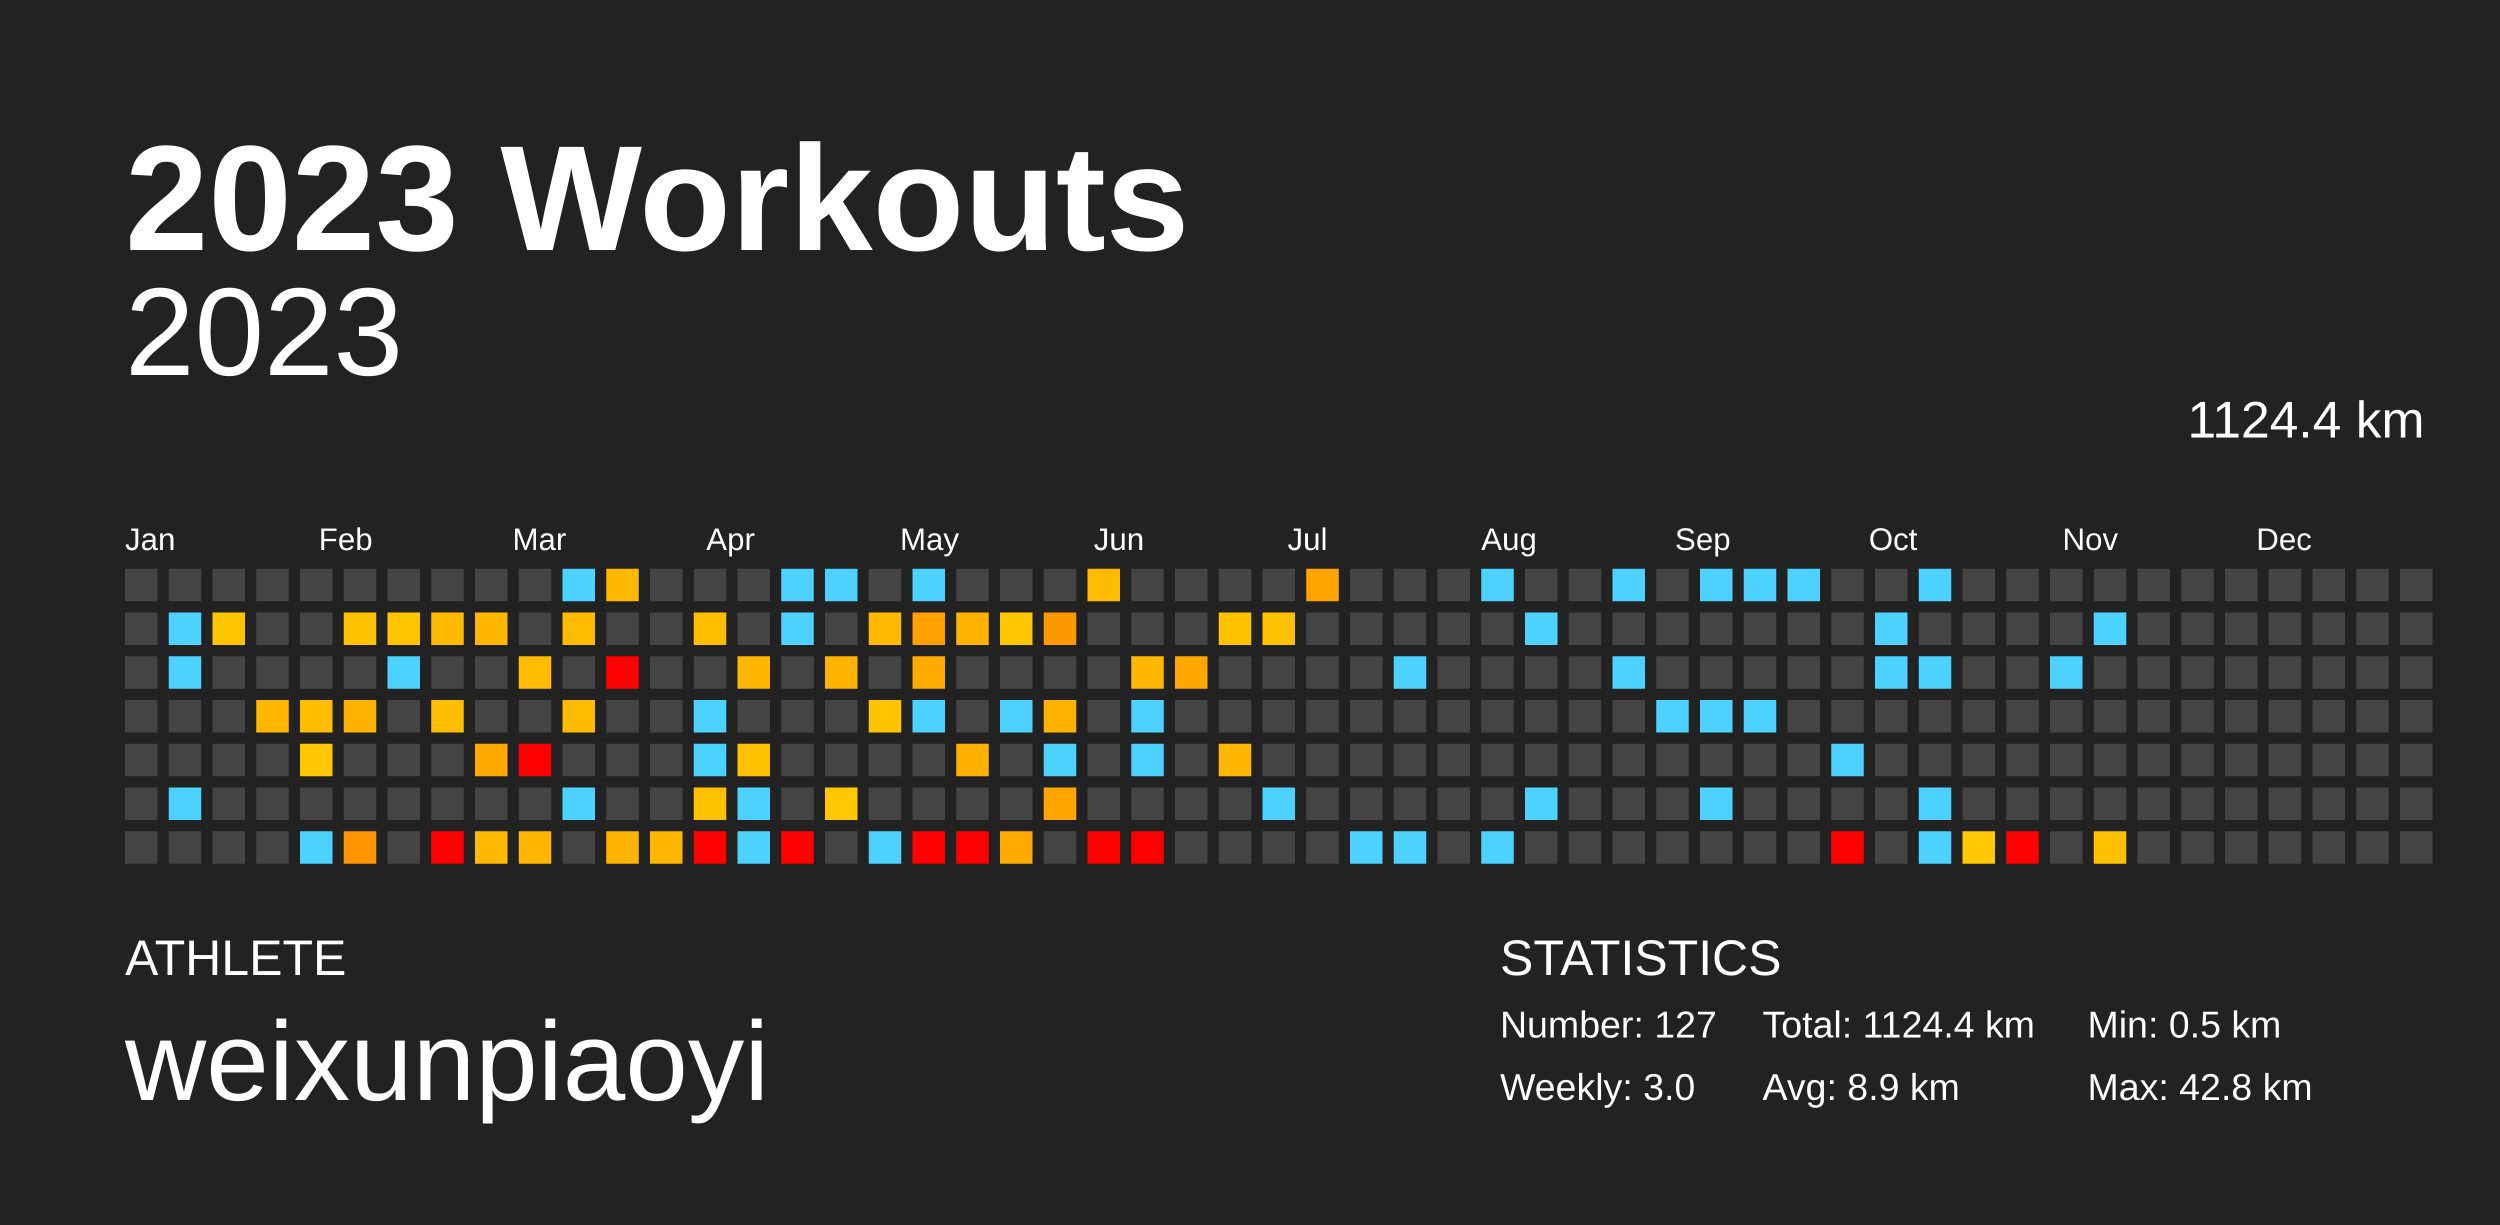
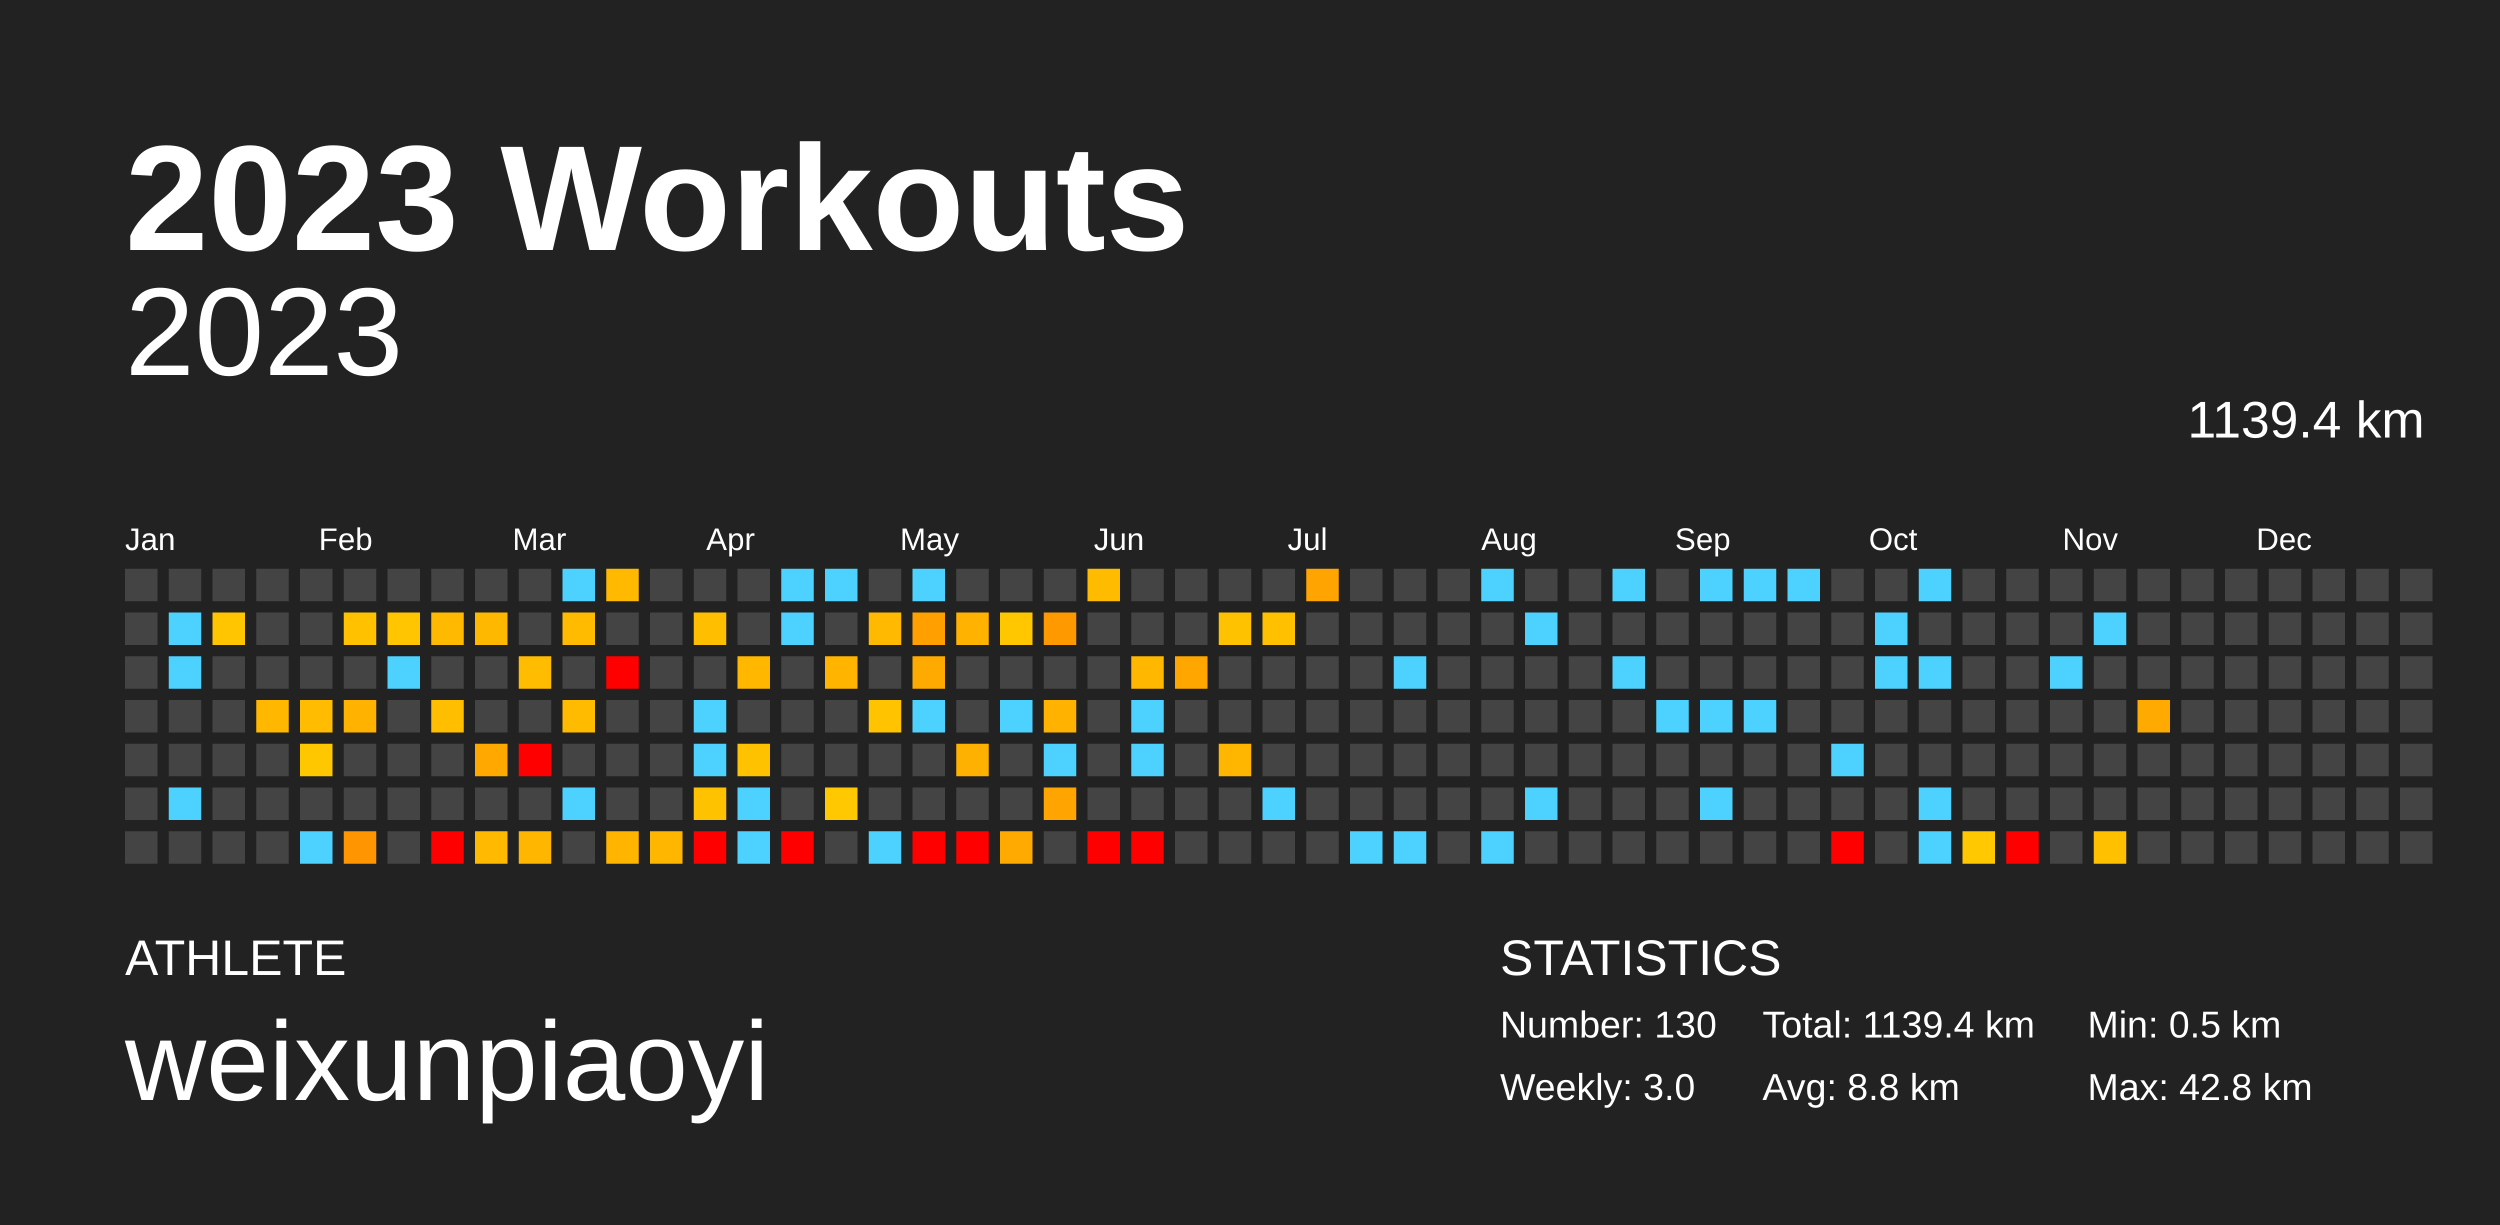
<svg xmlns="http://www.w3.org/2000/svg" baseProfile="full" height="98mm" version="1.1" viewBox="0,0,200,98" width="200mm">
  <defs />
  <rect fill="#222222" height="98" width="200" x="0" y="0" />
  <text fill="#FFFFFF" style="font-size:12px; font-family:Arial; font-weight:bold;" x="10" y="20">2023 Workouts</text>
  <text fill="#FFFFFF" style="font-size:4px; font-family:Arial" x="10" y="78">ATHLETE</text>
  <text fill="#FFFFFF" style="font-size:9px; font-family:Arial" x="10" y="88">weixunpiaoyi</text>
  <text fill="#FFFFFF" style="font-size:4px; font-family:Arial" x="120" y="78">STATISTICS</text>
-   <text fill="#FFFFFF" style="font-size:3px; font-family:Arial" x="120" y="83">Number: 127</text>
+   <text fill="#FFFFFF" style="font-size:3px; font-family:Arial" x="120" y="83">Number: 130</text>
  <text fill="#FFFFFF" style="font-size:3px; font-family:Arial" x="120" y="88">Weekly: 3.0</text>
-   <text fill="#FFFFFF" style="font-size:3px; font-family:Arial" x="141" y="83">Total: 1124.4 km</text>
-   <text fill="#FFFFFF" style="font-size:3px; font-family:Arial" x="141" y="88">Avg: 8.9 km</text>
+   <text fill="#FFFFFF" style="font-size:3px; font-family:Arial" x="141" y="83">Total: 1139.4 km</text>
+   <text fill="#FFFFFF" style="font-size:3px; font-family:Arial" x="141" y="88">Avg: 8.8 km</text>
  <text fill="#FFFFFF" style="font-size:3px; font-family:Arial" x="167" y="83">Min: 0.5 km</text>
  <text fill="#FFFFFF" style="font-size:3px; font-family:Arial" x="167" y="88">Max: 42.8 km</text>
  <text alignment-baseline="hanging" fill="#FFFFFF" style="font-size:10.0px; font-family:Arial;" x="10" y="30">2023</text>
-   <text alignment-baseline="hanging" fill="#FFFFFF" style="font-size:4.125px; font-family:Arial;" x="175" y="35">1124.4 km</text>
+   <text alignment-baseline="hanging" fill="#FFFFFF" style="font-size:4.125px; font-family:Arial;" x="175" y="35">1139.4 km</text>
  <text fill="#FFFFFF" style="font-size:2.5px; font-family:Arial" x="10.0" y="44">Jan</text>
  <text fill="#FFFFFF" style="font-size:2.5px; font-family:Arial" x="25.5" y="44">Feb</text>
  <text fill="#FFFFFF" style="font-size:2.5px; font-family:Arial" x="41.0" y="44">Mar</text>
  <text fill="#FFFFFF" style="font-size:2.5px; font-family:Arial" x="56.5" y="44">Apr</text>
  <text fill="#FFFFFF" style="font-size:2.5px; font-family:Arial" x="72.0" y="44">May</text>
  <text fill="#FFFFFF" style="font-size:2.5px; font-family:Arial" x="87.5" y="44">Jun</text>
  <text fill="#FFFFFF" style="font-size:2.5px; font-family:Arial" x="103.0" y="44">Jul</text>
  <text fill="#FFFFFF" style="font-size:2.5px; font-family:Arial" x="118.5" y="44">Aug</text>
  <text fill="#FFFFFF" style="font-size:2.5px; font-family:Arial" x="134.0" y="44">Sep</text>
  <text fill="#FFFFFF" style="font-size:2.5px; font-family:Arial" x="149.5" y="44">Oct</text>
  <text fill="#FFFFFF" style="font-size:2.5px; font-family:Arial" x="165.0" y="44">Nov</text>
  <text fill="#FFFFFF" style="font-size:2.5px; font-family:Arial" x="180.5" y="44">Dec</text>
  <rect fill="#444444" height="2.6" width="2.6" x="10.0" y="45.5" />
  <rect fill="#444444" height="2.6" width="2.6" x="10.0" y="49.0" />
  <rect fill="#444444" height="2.6" width="2.6" x="10.0" y="52.5" />
  <rect fill="#444444" height="2.6" width="2.6" x="10.0" y="56.0" />
  <rect fill="#444444" height="2.6" width="2.6" x="10.0" y="59.5" />
  <rect fill="#444444" height="2.6" width="2.6" x="10.0" y="63.0" />
  <rect fill="#444444" height="2.6" width="2.6" x="10.0" y="66.5" />
  <rect fill="#444444" height="2.6" width="2.6" x="13.5" y="45.5" />
  <rect fill="#4dd2ff" height="2.6" width="2.6" x="13.5" y="49.0" />
  <rect fill="#4dd2ff" height="2.6" width="2.6" x="13.5" y="52.5" />
  <rect fill="#444444" height="2.6" width="2.6" x="13.5" y="56.0" />
  <rect fill="#444444" height="2.6" width="2.6" x="13.5" y="59.5" />
  <rect fill="#4dd2ff" height="2.6" width="2.6" x="13.5" y="63.0" />
  <rect fill="#444444" height="2.6" width="2.6" x="13.5" y="66.5" />
  <rect fill="#444444" height="2.6" width="2.6" x="17.0" y="45.5" />
  <rect fill="#ffc500" height="2.6" width="2.6" x="17.0" y="49.0" />
  <rect fill="#444444" height="2.6" width="2.6" x="17.0" y="52.5" />
  <rect fill="#444444" height="2.6" width="2.6" x="17.0" y="56.0" />
  <rect fill="#444444" height="2.6" width="2.6" x="17.0" y="59.5" />
  <rect fill="#444444" height="2.6" width="2.6" x="17.0" y="63.0" />
  <rect fill="#444444" height="2.6" width="2.6" x="17.0" y="66.5" />
  <rect fill="#444444" height="2.6" width="2.6" x="20.5" y="45.5" />
  <rect fill="#444444" height="2.6" width="2.6" x="20.5" y="49.0" />
  <rect fill="#444444" height="2.6" width="2.6" x="20.5" y="52.5" />
  <rect fill="#ffb700" height="2.6" width="2.6" x="20.5" y="56.0" />
  <rect fill="#444444" height="2.6" width="2.6" x="20.5" y="59.5" />
  <rect fill="#444444" height="2.6" width="2.6" x="20.5" y="63.0" />
  <rect fill="#444444" height="2.6" width="2.6" x="20.5" y="66.5" />
  <rect fill="#444444" height="2.6" width="2.6" x="24.0" y="45.5" />
  <rect fill="#444444" height="2.6" width="2.6" x="24.0" y="49.0" />
  <rect fill="#444444" height="2.6" width="2.6" x="24.0" y="52.5" />
  <rect fill="#ffbc00" height="2.6" width="2.6" x="24.0" y="56.0" />
  <rect fill="#ffc700" height="2.6" width="2.6" x="24.0" y="59.5" />
  <rect fill="#444444" height="2.6" width="2.6" x="24.0" y="63.0" />
  <rect fill="#4dd2ff" height="2.6" width="2.6" x="24.0" y="66.5" />
  <rect fill="#444444" height="2.6" width="2.6" x="27.5" y="45.5" />
  <rect fill="#ffc100" height="2.6" width="2.6" x="27.5" y="49.0" />
  <rect fill="#444444" height="2.6" width="2.6" x="27.5" y="52.5" />
  <rect fill="#ffb200" height="2.6" width="2.6" x="27.5" y="56.0" />
  <rect fill="#444444" height="2.6" width="2.6" x="27.5" y="59.5" />
  <rect fill="#444444" height="2.6" width="2.6" x="27.5" y="63.0" />
  <rect fill="#ff9500" height="2.6" width="2.6" x="27.5" y="66.5" />
  <rect fill="#444444" height="2.6" width="2.6" x="31.0" y="45.5" />
  <rect fill="#ffc500" height="2.6" width="2.6" x="31.0" y="49.0" />
  <rect fill="#4dd2ff" height="2.6" width="2.6" x="31.0" y="52.5" />
  <rect fill="#444444" height="2.6" width="2.6" x="31.0" y="56.0" />
  <rect fill="#444444" height="2.6" width="2.6" x="31.0" y="59.5" />
  <rect fill="#444444" height="2.6" width="2.6" x="31.0" y="63.0" />
  <rect fill="#444444" height="2.6" width="2.6" x="31.0" y="66.5" />
  <rect fill="#444444" height="2.6" width="2.6" x="34.5" y="45.5" />
  <rect fill="#ffba00" height="2.6" width="2.6" x="34.5" y="49.0" />
  <rect fill="#444444" height="2.6" width="2.6" x="34.5" y="52.5" />
  <rect fill="#ffbf00" height="2.6" width="2.6" x="34.5" y="56.0" />
  <rect fill="#444444" height="2.6" width="2.6" x="34.5" y="59.5" />
  <rect fill="#444444" height="2.6" width="2.6" x="34.5" y="63.0" />
  <rect fill="red" height="2.6" width="2.6" x="34.5" y="66.5" />
  <rect fill="#444444" height="2.6" width="2.6" x="38.0" y="45.5" />
  <rect fill="#ffb800" height="2.6" width="2.6" x="38.0" y="49.0" />
  <rect fill="#444444" height="2.6" width="2.6" x="38.0" y="52.5" />
  <rect fill="#444444" height="2.6" width="2.6" x="38.0" y="56.0" />
  <rect fill="#ffa900" height="2.6" width="2.6" x="38.0" y="59.5" />
  <rect fill="#444444" height="2.6" width="2.6" x="38.0" y="63.0" />
  <rect fill="#ffba00" height="2.6" width="2.6" x="38.0" y="66.5" />
  <rect fill="#444444" height="2.6" width="2.6" x="41.5" y="45.5" />
  <rect fill="#444444" height="2.6" width="2.6" x="41.5" y="49.0" />
  <rect fill="#ffbc00" height="2.6" width="2.6" x="41.5" y="52.5" />
  <rect fill="#444444" height="2.6" width="2.6" x="41.5" y="56.0" />
  <rect fill="red" height="2.6" width="2.6" x="41.5" y="59.5" />
  <rect fill="#444444" height="2.6" width="2.6" x="41.5" y="63.0" />
  <rect fill="#ffb600" height="2.6" width="2.6" x="41.5" y="66.5" />
  <rect fill="#4dd2ff" height="2.6" width="2.6" x="45.0" y="45.5" />
  <rect fill="#ffbb00" height="2.6" width="2.6" x="45.0" y="49.0" />
  <rect fill="#444444" height="2.6" width="2.6" x="45.0" y="52.5" />
  <rect fill="#ffbb00" height="2.6" width="2.6" x="45.0" y="56.0" />
  <rect fill="#444444" height="2.6" width="2.6" x="45.0" y="59.5" />
  <rect fill="#4dd2ff" height="2.6" width="2.6" x="45.0" y="63.0" />
  <rect fill="#444444" height="2.6" width="2.6" x="45.0" y="66.5" />
  <rect fill="#ffb900" height="2.6" width="2.6" x="48.5" y="45.5" />
  <rect fill="#444444" height="2.6" width="2.6" x="48.5" y="49.0" />
  <rect fill="red" height="2.6" width="2.6" x="48.5" y="52.5" />
  <rect fill="#444444" height="2.6" width="2.6" x="48.5" y="56.0" />
  <rect fill="#444444" height="2.6" width="2.6" x="48.5" y="59.5" />
  <rect fill="#444444" height="2.6" width="2.6" x="48.5" y="63.0" />
  <rect fill="#ffb500" height="2.6" width="2.6" x="48.5" y="66.5" />
  <rect fill="#444444" height="2.6" width="2.6" x="52.0" y="45.5" />
  <rect fill="#444444" height="2.6" width="2.6" x="52.0" y="49.0" />
  <rect fill="#444444" height="2.6" width="2.6" x="52.0" y="52.5" />
  <rect fill="#444444" height="2.6" width="2.6" x="52.0" y="56.0" />
  <rect fill="#444444" height="2.6" width="2.6" x="52.0" y="59.5" />
  <rect fill="#444444" height="2.6" width="2.6" x="52.0" y="63.0" />
  <rect fill="#ffb600" height="2.6" width="2.6" x="52.0" y="66.5" />
  <rect fill="#444444" height="2.6" width="2.6" x="55.5" y="45.5" />
  <rect fill="#ffbe00" height="2.6" width="2.6" x="55.5" y="49.0" />
  <rect fill="#444444" height="2.6" width="2.6" x="55.5" y="52.5" />
  <rect fill="#4dd2ff" height="2.6" width="2.6" x="55.5" y="56.0" />
  <rect fill="#4dd2ff" height="2.6" width="2.6" x="55.5" y="59.5" />
  <rect fill="#ffc200" height="2.6" width="2.6" x="55.5" y="63.0" />
  <rect fill="red" height="2.6" width="2.6" x="55.5" y="66.5" />
  <rect fill="#444444" height="2.6" width="2.6" x="59.0" y="45.5" />
  <rect fill="#444444" height="2.6" width="2.6" x="59.0" y="49.0" />
  <rect fill="#ffb700" height="2.6" width="2.6" x="59.0" y="52.5" />
  <rect fill="#444444" height="2.6" width="2.6" x="59.0" y="56.0" />
  <rect fill="#ffc200" height="2.6" width="2.6" x="59.0" y="59.5" />
  <rect fill="#4dd2ff" height="2.6" width="2.6" x="59.0" y="63.0" />
  <rect fill="#4dd2ff" height="2.6" width="2.6" x="59.0" y="66.5" />
  <rect fill="#4dd2ff" height="2.6" width="2.6" x="62.5" y="45.5" />
  <rect fill="#4dd2ff" height="2.6" width="2.6" x="62.5" y="49.0" />
  <rect fill="#444444" height="2.6" width="2.6" x="62.5" y="52.5" />
  <rect fill="#444444" height="2.6" width="2.6" x="62.5" y="56.0" />
  <rect fill="#444444" height="2.6" width="2.6" x="62.5" y="59.5" />
  <rect fill="#444444" height="2.6" width="2.6" x="62.5" y="63.0" />
  <rect fill="red" height="2.6" width="2.6" x="62.5" y="66.5" />
  <rect fill="#4dd2ff" height="2.6" width="2.6" x="66.0" y="45.5" />
  <rect fill="#444444" height="2.6" width="2.6" x="66.0" y="49.0" />
  <rect fill="#ffb500" height="2.6" width="2.6" x="66.0" y="52.5" />
  <rect fill="#444444" height="2.6" width="2.6" x="66.0" y="56.0" />
  <rect fill="#444444" height="2.6" width="2.6" x="66.0" y="59.5" />
  <rect fill="#ffc800" height="2.6" width="2.6" x="66.0" y="63.0" />
  <rect fill="#444444" height="2.6" width="2.6" x="66.0" y="66.5" />
  <rect fill="#444444" height="2.6" width="2.6" x="69.5" y="45.5" />
  <rect fill="#ffb900" height="2.6" width="2.6" x="69.5" y="49.0" />
  <rect fill="#444444" height="2.6" width="2.6" x="69.5" y="52.5" />
  <rect fill="#ffc300" height="2.6" width="2.6" x="69.5" y="56.0" />
  <rect fill="#444444" height="2.6" width="2.6" x="69.5" y="59.5" />
  <rect fill="#444444" height="2.6" width="2.6" x="69.5" y="63.0" />
  <rect fill="#4dd2ff" height="2.6" width="2.6" x="69.5" y="66.5" />
  <rect fill="#4dd2ff" height="2.6" width="2.6" x="73.0" y="45.5" />
  <rect fill="#ffa000" height="2.6" width="2.6" x="73.0" y="49.0" />
  <rect fill="#ffaa00" height="2.6" width="2.6" x="73.0" y="52.5" />
  <rect fill="#4dd2ff" height="2.6" width="2.6" x="73.0" y="56.0" />
  <rect fill="#444444" height="2.6" width="2.6" x="73.0" y="59.5" />
  <rect fill="#444444" height="2.6" width="2.6" x="73.0" y="63.0" />
  <rect fill="red" height="2.6" width="2.6" x="73.0" y="66.5" />
  <rect fill="#444444" height="2.6" width="2.6" x="76.5" y="45.5" />
  <rect fill="#ffb200" height="2.6" width="2.6" x="76.5" y="49.0" />
  <rect fill="#444444" height="2.6" width="2.6" x="76.5" y="52.5" />
  <rect fill="#444444" height="2.6" width="2.6" x="76.5" y="56.0" />
  <rect fill="#ffb100" height="2.6" width="2.6" x="76.5" y="59.5" />
  <rect fill="#444444" height="2.6" width="2.6" x="76.5" y="63.0" />
  <rect fill="red" height="2.6" width="2.6" x="76.5" y="66.5" />
  <rect fill="#444444" height="2.6" width="2.6" x="80.0" y="45.5" />
  <rect fill="#ffc700" height="2.6" width="2.6" x="80.0" y="49.0" />
  <rect fill="#444444" height="2.6" width="2.6" x="80.0" y="52.5" />
  <rect fill="#4dd2ff" height="2.6" width="2.6" x="80.0" y="56.0" />
  <rect fill="#444444" height="2.6" width="2.6" x="80.0" y="59.5" />
  <rect fill="#444444" height="2.6" width="2.6" x="80.0" y="63.0" />
  <rect fill="#ffaa00" height="2.6" width="2.6" x="80.0" y="66.5" />
  <rect fill="#444444" height="2.6" width="2.6" x="83.5" y="45.5" />
  <rect fill="#ff9900" height="2.6" width="2.6" x="83.5" y="49.0" />
  <rect fill="#444444" height="2.6" width="2.6" x="83.5" y="52.5" />
  <rect fill="#ffb200" height="2.6" width="2.6" x="83.5" y="56.0" />
  <rect fill="#4dd2ff" height="2.6" width="2.6" x="83.5" y="59.5" />
  <rect fill="#ffa400" height="2.6" width="2.6" x="83.5" y="63.0" />
  <rect fill="#444444" height="2.6" width="2.6" x="83.5" y="66.5" />
  <rect fill="#ffbb00" height="2.6" width="2.6" x="87.0" y="45.5" />
  <rect fill="#444444" height="2.6" width="2.6" x="87.0" y="49.0" />
  <rect fill="#444444" height="2.6" width="2.6" x="87.0" y="52.5" />
  <rect fill="#444444" height="2.6" width="2.6" x="87.0" y="56.0" />
  <rect fill="#444444" height="2.6" width="2.6" x="87.0" y="59.5" />
  <rect fill="#444444" height="2.6" width="2.6" x="87.0" y="63.0" />
  <rect fill="red" height="2.6" width="2.6" x="87.0" y="66.5" />
  <rect fill="#444444" height="2.6" width="2.6" x="90.5" y="45.5" />
  <rect fill="#444444" height="2.6" width="2.6" x="90.5" y="49.0" />
  <rect fill="#ffb700" height="2.6" width="2.6" x="90.5" y="52.5" />
  <rect fill="#4dd2ff" height="2.6" width="2.6" x="90.5" y="56.0" />
  <rect fill="#4dd2ff" height="2.6" width="2.6" x="90.5" y="59.5" />
  <rect fill="#444444" height="2.6" width="2.6" x="90.5" y="63.0" />
  <rect fill="red" height="2.6" width="2.6" x="90.5" y="66.5" />
  <rect fill="#444444" height="2.6" width="2.6" x="94.0" y="45.5" />
  <rect fill="#444444" height="2.6" width="2.6" x="94.0" y="49.0" />
  <rect fill="#ffa700" height="2.6" width="2.6" x="94.0" y="52.5" />
  <rect fill="#444444" height="2.6" width="2.6" x="94.0" y="56.0" />
  <rect fill="#444444" height="2.6" width="2.6" x="94.0" y="59.5" />
  <rect fill="#444444" height="2.6" width="2.6" x="94.0" y="63.0" />
  <rect fill="#444444" height="2.6" width="2.6" x="94.0" y="66.5" />
  <rect fill="#444444" height="2.6" width="2.6" x="97.5" y="45.5" />
  <rect fill="#ffc200" height="2.6" width="2.6" x="97.5" y="49.0" />
  <rect fill="#444444" height="2.6" width="2.6" x="97.5" y="52.5" />
  <rect fill="#444444" height="2.6" width="2.6" x="97.5" y="56.0" />
  <rect fill="#ffb600" height="2.6" width="2.6" x="97.5" y="59.5" />
  <rect fill="#444444" height="2.6" width="2.6" x="97.5" y="63.0" />
  <rect fill="#444444" height="2.6" width="2.6" x="97.5" y="66.5" />
  <rect fill="#444444" height="2.6" width="2.6" x="101.0" y="45.5" />
  <rect fill="#ffc000" height="2.6" width="2.6" x="101.0" y="49.0" />
  <rect fill="#444444" height="2.6" width="2.6" x="101.0" y="52.5" />
  <rect fill="#444444" height="2.6" width="2.6" x="101.0" y="56.0" />
  <rect fill="#444444" height="2.6" width="2.6" x="101.0" y="59.5" />
  <rect fill="#4dd2ff" height="2.6" width="2.6" x="101.0" y="63.0" />
  <rect fill="#444444" height="2.6" width="2.6" x="101.0" y="66.5" />
  <rect fill="#ffa400" height="2.6" width="2.6" x="104.5" y="45.5" />
  <rect fill="#444444" height="2.6" width="2.6" x="104.5" y="49.0" />
  <rect fill="#444444" height="2.6" width="2.6" x="104.5" y="52.5" />
  <rect fill="#444444" height="2.6" width="2.6" x="104.5" y="56.0" />
  <rect fill="#444444" height="2.6" width="2.6" x="104.5" y="59.5" />
  <rect fill="#444444" height="2.6" width="2.6" x="104.5" y="63.0" />
  <rect fill="#444444" height="2.6" width="2.6" x="104.5" y="66.5" />
  <rect fill="#444444" height="2.6" width="2.6" x="108.0" y="45.5" />
  <rect fill="#444444" height="2.6" width="2.6" x="108.0" y="49.0" />
  <rect fill="#444444" height="2.6" width="2.6" x="108.0" y="52.5" />
  <rect fill="#444444" height="2.6" width="2.6" x="108.0" y="56.0" />
  <rect fill="#444444" height="2.6" width="2.6" x="108.0" y="59.5" />
  <rect fill="#444444" height="2.6" width="2.6" x="108.0" y="63.0" />
  <rect fill="#4dd2ff" height="2.6" width="2.6" x="108.0" y="66.5" />
  <rect fill="#444444" height="2.6" width="2.6" x="111.5" y="45.5" />
  <rect fill="#444444" height="2.6" width="2.6" x="111.5" y="49.0" />
  <rect fill="#4dd2ff" height="2.6" width="2.6" x="111.5" y="52.5" />
  <rect fill="#444444" height="2.6" width="2.6" x="111.5" y="56.0" />
  <rect fill="#444444" height="2.6" width="2.6" x="111.5" y="59.5" />
  <rect fill="#444444" height="2.6" width="2.6" x="111.5" y="63.0" />
  <rect fill="#4dd2ff" height="2.6" width="2.6" x="111.5" y="66.5" />
  <rect fill="#444444" height="2.6" width="2.6" x="115.0" y="45.5" />
  <rect fill="#444444" height="2.6" width="2.6" x="115.0" y="49.0" />
  <rect fill="#444444" height="2.6" width="2.6" x="115.0" y="52.5" />
  <rect fill="#444444" height="2.6" width="2.6" x="115.0" y="56.0" />
  <rect fill="#444444" height="2.6" width="2.6" x="115.0" y="59.5" />
  <rect fill="#444444" height="2.6" width="2.6" x="115.0" y="63.0" />
  <rect fill="#444444" height="2.6" width="2.6" x="115.0" y="66.5" />
  <rect fill="#4dd2ff" height="2.6" width="2.6" x="118.5" y="45.5" />
  <rect fill="#444444" height="2.6" width="2.6" x="118.5" y="49.0" />
  <rect fill="#444444" height="2.6" width="2.6" x="118.5" y="52.5" />
  <rect fill="#444444" height="2.6" width="2.6" x="118.5" y="56.0" />
  <rect fill="#444444" height="2.6" width="2.6" x="118.5" y="59.5" />
  <rect fill="#444444" height="2.6" width="2.6" x="118.5" y="63.0" />
  <rect fill="#4dd2ff" height="2.6" width="2.6" x="118.5" y="66.5" />
  <rect fill="#444444" height="2.6" width="2.6" x="122.0" y="45.5" />
  <rect fill="#4dd2ff" height="2.6" width="2.6" x="122.0" y="49.0" />
  <rect fill="#444444" height="2.6" width="2.6" x="122.0" y="52.5" />
  <rect fill="#444444" height="2.6" width="2.6" x="122.0" y="56.0" />
  <rect fill="#444444" height="2.6" width="2.6" x="122.0" y="59.5" />
  <rect fill="#4dd2ff" height="2.6" width="2.6" x="122.0" y="63.0" />
  <rect fill="#444444" height="2.6" width="2.6" x="122.0" y="66.5" />
  <rect fill="#444444" height="2.6" width="2.6" x="125.5" y="45.5" />
  <rect fill="#444444" height="2.6" width="2.6" x="125.5" y="49.0" />
  <rect fill="#444444" height="2.6" width="2.6" x="125.5" y="52.5" />
  <rect fill="#444444" height="2.6" width="2.6" x="125.5" y="56.0" />
  <rect fill="#444444" height="2.6" width="2.6" x="125.5" y="59.5" />
  <rect fill="#444444" height="2.6" width="2.6" x="125.5" y="63.0" />
  <rect fill="#444444" height="2.6" width="2.6" x="125.5" y="66.5" />
  <rect fill="#4dd2ff" height="2.6" width="2.6" x="129.0" y="45.5" />
  <rect fill="#444444" height="2.6" width="2.6" x="129.0" y="49.0" />
  <rect fill="#4dd2ff" height="2.6" width="2.6" x="129.0" y="52.5" />
  <rect fill="#444444" height="2.6" width="2.6" x="129.0" y="56.0" />
  <rect fill="#444444" height="2.6" width="2.6" x="129.0" y="59.5" />
  <rect fill="#444444" height="2.6" width="2.6" x="129.0" y="63.0" />
  <rect fill="#444444" height="2.6" width="2.6" x="129.0" y="66.5" />
  <rect fill="#444444" height="2.6" width="2.6" x="132.5" y="45.5" />
  <rect fill="#444444" height="2.6" width="2.6" x="132.5" y="49.0" />
  <rect fill="#444444" height="2.6" width="2.6" x="132.5" y="52.5" />
  <rect fill="#4dd2ff" height="2.6" width="2.6" x="132.5" y="56.0" />
  <rect fill="#444444" height="2.6" width="2.6" x="132.5" y="59.5" />
  <rect fill="#444444" height="2.6" width="2.6" x="132.5" y="63.0" />
  <rect fill="#444444" height="2.6" width="2.6" x="132.5" y="66.5" />
  <rect fill="#4dd2ff" height="2.6" width="2.6" x="136.0" y="45.5" />
  <rect fill="#444444" height="2.6" width="2.6" x="136.0" y="49.0" />
  <rect fill="#444444" height="2.6" width="2.6" x="136.0" y="52.5" />
  <rect fill="#4dd2ff" height="2.6" width="2.6" x="136.0" y="56.0" />
  <rect fill="#444444" height="2.6" width="2.6" x="136.0" y="59.5" />
  <rect fill="#4dd2ff" height="2.6" width="2.6" x="136.0" y="63.0" />
  <rect fill="#444444" height="2.6" width="2.6" x="136.0" y="66.5" />
  <rect fill="#4dd2ff" height="2.6" width="2.6" x="139.5" y="45.5" />
  <rect fill="#444444" height="2.6" width="2.6" x="139.5" y="49.0" />
  <rect fill="#444444" height="2.6" width="2.6" x="139.5" y="52.5" />
  <rect fill="#4dd2ff" height="2.6" width="2.6" x="139.5" y="56.0" />
  <rect fill="#444444" height="2.6" width="2.6" x="139.5" y="59.5" />
  <rect fill="#444444" height="2.6" width="2.6" x="139.5" y="63.0" />
  <rect fill="#444444" height="2.6" width="2.6" x="139.5" y="66.5" />
  <rect fill="#4dd2ff" height="2.6" width="2.6" x="143.0" y="45.5" />
  <rect fill="#444444" height="2.6" width="2.6" x="143.0" y="49.0" />
  <rect fill="#444444" height="2.6" width="2.6" x="143.0" y="52.5" />
  <rect fill="#444444" height="2.6" width="2.6" x="143.0" y="56.0" />
  <rect fill="#444444" height="2.6" width="2.6" x="143.0" y="59.5" />
  <rect fill="#444444" height="2.6" width="2.6" x="143.0" y="63.0" />
  <rect fill="#444444" height="2.6" width="2.6" x="143.0" y="66.5" />
  <rect fill="#444444" height="2.6" width="2.6" x="146.5" y="45.5" />
  <rect fill="#444444" height="2.6" width="2.6" x="146.5" y="49.0" />
  <rect fill="#444444" height="2.6" width="2.6" x="146.5" y="52.5" />
  <rect fill="#444444" height="2.6" width="2.6" x="146.5" y="56.0" />
  <rect fill="#4dd2ff" height="2.6" width="2.6" x="146.5" y="59.5" />
  <rect fill="#444444" height="2.6" width="2.6" x="146.5" y="63.0" />
  <rect fill="red" height="2.6" width="2.6" x="146.5" y="66.5" />
  <rect fill="#444444" height="2.6" width="2.6" x="150.0" y="45.5" />
  <rect fill="#4dd2ff" height="2.6" width="2.6" x="150.0" y="49.0" />
  <rect fill="#4dd2ff" height="2.6" width="2.6" x="150.0" y="52.5" />
  <rect fill="#444444" height="2.6" width="2.6" x="150.0" y="56.0" />
  <rect fill="#444444" height="2.6" width="2.6" x="150.0" y="59.5" />
  <rect fill="#444444" height="2.6" width="2.6" x="150.0" y="63.0" />
  <rect fill="#444444" height="2.6" width="2.6" x="150.0" y="66.5" />
  <rect fill="#4dd2ff" height="2.6" width="2.6" x="153.5" y="45.5" />
  <rect fill="#444444" height="2.6" width="2.6" x="153.5" y="49.0" />
  <rect fill="#4dd2ff" height="2.6" width="2.6" x="153.5" y="52.5" />
  <rect fill="#444444" height="2.6" width="2.6" x="153.5" y="56.0" />
  <rect fill="#444444" height="2.6" width="2.6" x="153.5" y="59.5" />
  <rect fill="#4dd2ff" height="2.6" width="2.6" x="153.5" y="63.0" />
  <rect fill="#4dd2ff" height="2.6" width="2.6" x="153.5" y="66.5" />
  <rect fill="#444444" height="2.6" width="2.6" x="157.0" y="45.5" />
  <rect fill="#444444" height="2.6" width="2.6" x="157.0" y="49.0" />
  <rect fill="#444444" height="2.6" width="2.6" x="157.0" y="52.5" />
  <rect fill="#444444" height="2.6" width="2.6" x="157.0" y="56.0" />
  <rect fill="#444444" height="2.6" width="2.6" x="157.0" y="59.5" />
  <rect fill="#444444" height="2.6" width="2.6" x="157.0" y="63.0" />
  <rect fill="#ffc800" height="2.6" width="2.6" x="157.0" y="66.5" />
  <rect fill="#444444" height="2.6" width="2.6" x="160.5" y="45.5" />
  <rect fill="#444444" height="2.6" width="2.6" x="160.5" y="49.0" />
  <rect fill="#444444" height="2.6" width="2.6" x="160.5" y="52.5" />
  <rect fill="#444444" height="2.6" width="2.6" x="160.5" y="56.0" />
  <rect fill="#444444" height="2.6" width="2.6" x="160.5" y="59.5" />
  <rect fill="#444444" height="2.6" width="2.6" x="160.5" y="63.0" />
  <rect fill="red" height="2.6" width="2.6" x="160.5" y="66.5" />
  <rect fill="#444444" height="2.6" width="2.6" x="164.0" y="45.5" />
  <rect fill="#444444" height="2.6" width="2.6" x="164.0" y="49.0" />
  <rect fill="#4dd2ff" height="2.6" width="2.6" x="164.0" y="52.5" />
  <rect fill="#444444" height="2.6" width="2.6" x="164.0" y="56.0" />
  <rect fill="#444444" height="2.6" width="2.6" x="164.0" y="59.5" />
  <rect fill="#444444" height="2.6" width="2.6" x="164.0" y="63.0" />
  <rect fill="#444444" height="2.6" width="2.6" x="164.0" y="66.5" />
  <rect fill="#444444" height="2.6" width="2.6" x="167.5" y="45.5" />
  <rect fill="#4dd2ff" height="2.6" width="2.6" x="167.5" y="49.0" />
  <rect fill="#444444" height="2.6" width="2.6" x="167.5" y="52.5" />
  <rect fill="#444444" height="2.6" width="2.6" x="167.5" y="56.0" />
  <rect fill="#444444" height="2.6" width="2.6" x="167.5" y="59.5" />
  <rect fill="#444444" height="2.6" width="2.6" x="167.5" y="63.0" />
  <rect fill="#ffc000" height="2.6" width="2.6" x="167.5" y="66.5" />
  <rect fill="#444444" height="2.6" width="2.6" x="171.0" y="45.5" />
  <rect fill="#444444" height="2.6" width="2.6" x="171.0" y="49.0" />
  <rect fill="#444444" height="2.6" width="2.6" x="171.0" y="52.5" />
-   <rect fill="#444444" height="2.6" width="2.6" x="171.0" y="56.0" />
+   <rect fill="#ffaa00" height="2.6" width="2.6" x="171.0" y="56.0" />
  <rect fill="#444444" height="2.6" width="2.6" x="171.0" y="59.5" />
  <rect fill="#444444" height="2.6" width="2.6" x="171.0" y="63.0" />
  <rect fill="#444444" height="2.6" width="2.6" x="171.0" y="66.5" />
  <rect fill="#444444" height="2.6" width="2.6" x="174.5" y="45.5" />
  <rect fill="#444444" height="2.6" width="2.6" x="174.5" y="49.0" />
  <rect fill="#444444" height="2.6" width="2.6" x="174.5" y="52.5" />
  <rect fill="#444444" height="2.6" width="2.6" x="174.5" y="56.0" />
  <rect fill="#444444" height="2.6" width="2.6" x="174.5" y="59.5" />
  <rect fill="#444444" height="2.6" width="2.6" x="174.5" y="63.0" />
  <rect fill="#444444" height="2.6" width="2.6" x="174.5" y="66.5" />
  <rect fill="#444444" height="2.6" width="2.6" x="178.0" y="45.5" />
  <rect fill="#444444" height="2.6" width="2.6" x="178.0" y="49.0" />
  <rect fill="#444444" height="2.6" width="2.6" x="178.0" y="52.5" />
  <rect fill="#444444" height="2.6" width="2.6" x="178.0" y="56.0" />
  <rect fill="#444444" height="2.6" width="2.6" x="178.0" y="59.5" />
  <rect fill="#444444" height="2.6" width="2.6" x="178.0" y="63.0" />
  <rect fill="#444444" height="2.6" width="2.6" x="178.0" y="66.5" />
  <rect fill="#444444" height="2.6" width="2.6" x="181.5" y="45.5" />
  <rect fill="#444444" height="2.6" width="2.6" x="181.5" y="49.0" />
  <rect fill="#444444" height="2.6" width="2.6" x="181.5" y="52.5" />
  <rect fill="#444444" height="2.6" width="2.6" x="181.5" y="56.0" />
  <rect fill="#444444" height="2.6" width="2.6" x="181.5" y="59.5" />
  <rect fill="#444444" height="2.6" width="2.6" x="181.5" y="63.0" />
  <rect fill="#444444" height="2.6" width="2.6" x="181.5" y="66.5" />
  <rect fill="#444444" height="2.6" width="2.6" x="185.0" y="45.5" />
  <rect fill="#444444" height="2.6" width="2.6" x="185.0" y="49.0" />
  <rect fill="#444444" height="2.6" width="2.6" x="185.0" y="52.5" />
  <rect fill="#444444" height="2.6" width="2.6" x="185.0" y="56.0" />
  <rect fill="#444444" height="2.6" width="2.6" x="185.0" y="59.5" />
  <rect fill="#444444" height="2.6" width="2.6" x="185.0" y="63.0" />
  <rect fill="#444444" height="2.6" width="2.6" x="185.0" y="66.5" />
  <rect fill="#444444" height="2.6" width="2.6" x="188.5" y="45.5" />
  <rect fill="#444444" height="2.6" width="2.6" x="188.5" y="49.0" />
  <rect fill="#444444" height="2.6" width="2.6" x="188.5" y="52.5" />
  <rect fill="#444444" height="2.6" width="2.6" x="188.5" y="56.0" />
  <rect fill="#444444" height="2.6" width="2.6" x="188.5" y="59.5" />
  <rect fill="#444444" height="2.6" width="2.6" x="188.5" y="63.0" />
  <rect fill="#444444" height="2.6" width="2.6" x="188.5" y="66.5" />
  <rect fill="#444444" height="2.6" width="2.6" x="192.0" y="45.5" />
  <rect fill="#444444" height="2.6" width="2.6" x="192.0" y="49.0" />
  <rect fill="#444444" height="2.6" width="2.6" x="192.0" y="52.5" />
  <rect fill="#444444" height="2.6" width="2.6" x="192.0" y="56.0" />
  <rect fill="#444444" height="2.6" width="2.6" x="192.0" y="59.5" />
  <rect fill="#444444" height="2.6" width="2.6" x="192.0" y="63.0" />
  <rect fill="#444444" height="2.6" width="2.6" x="192.0" y="66.5" />
</svg>
